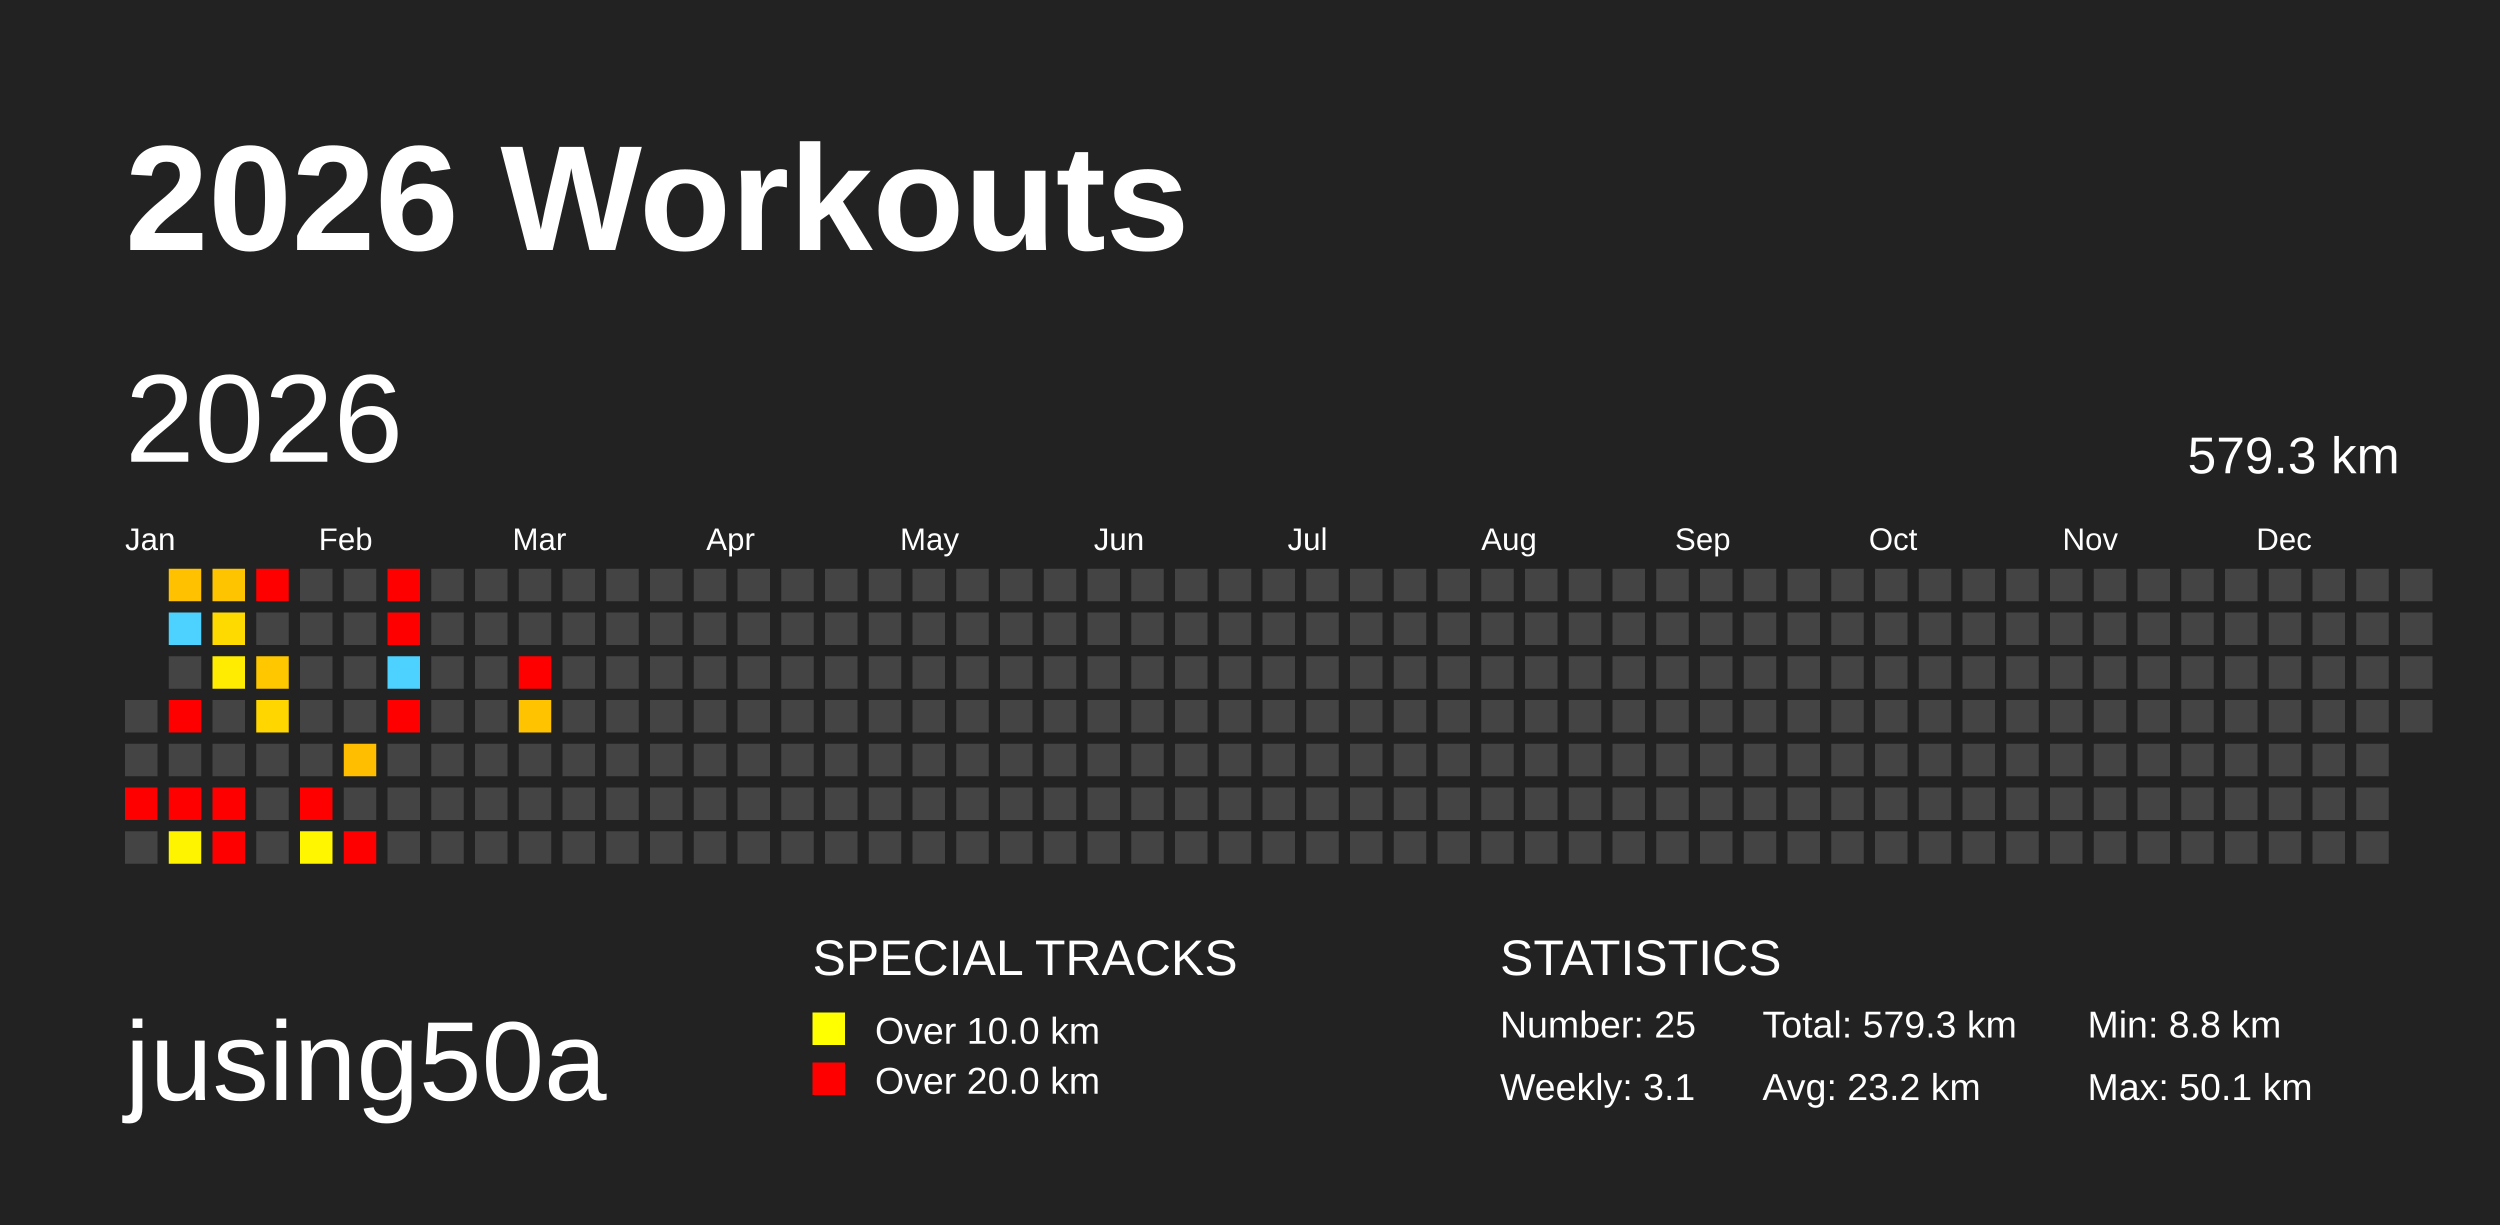
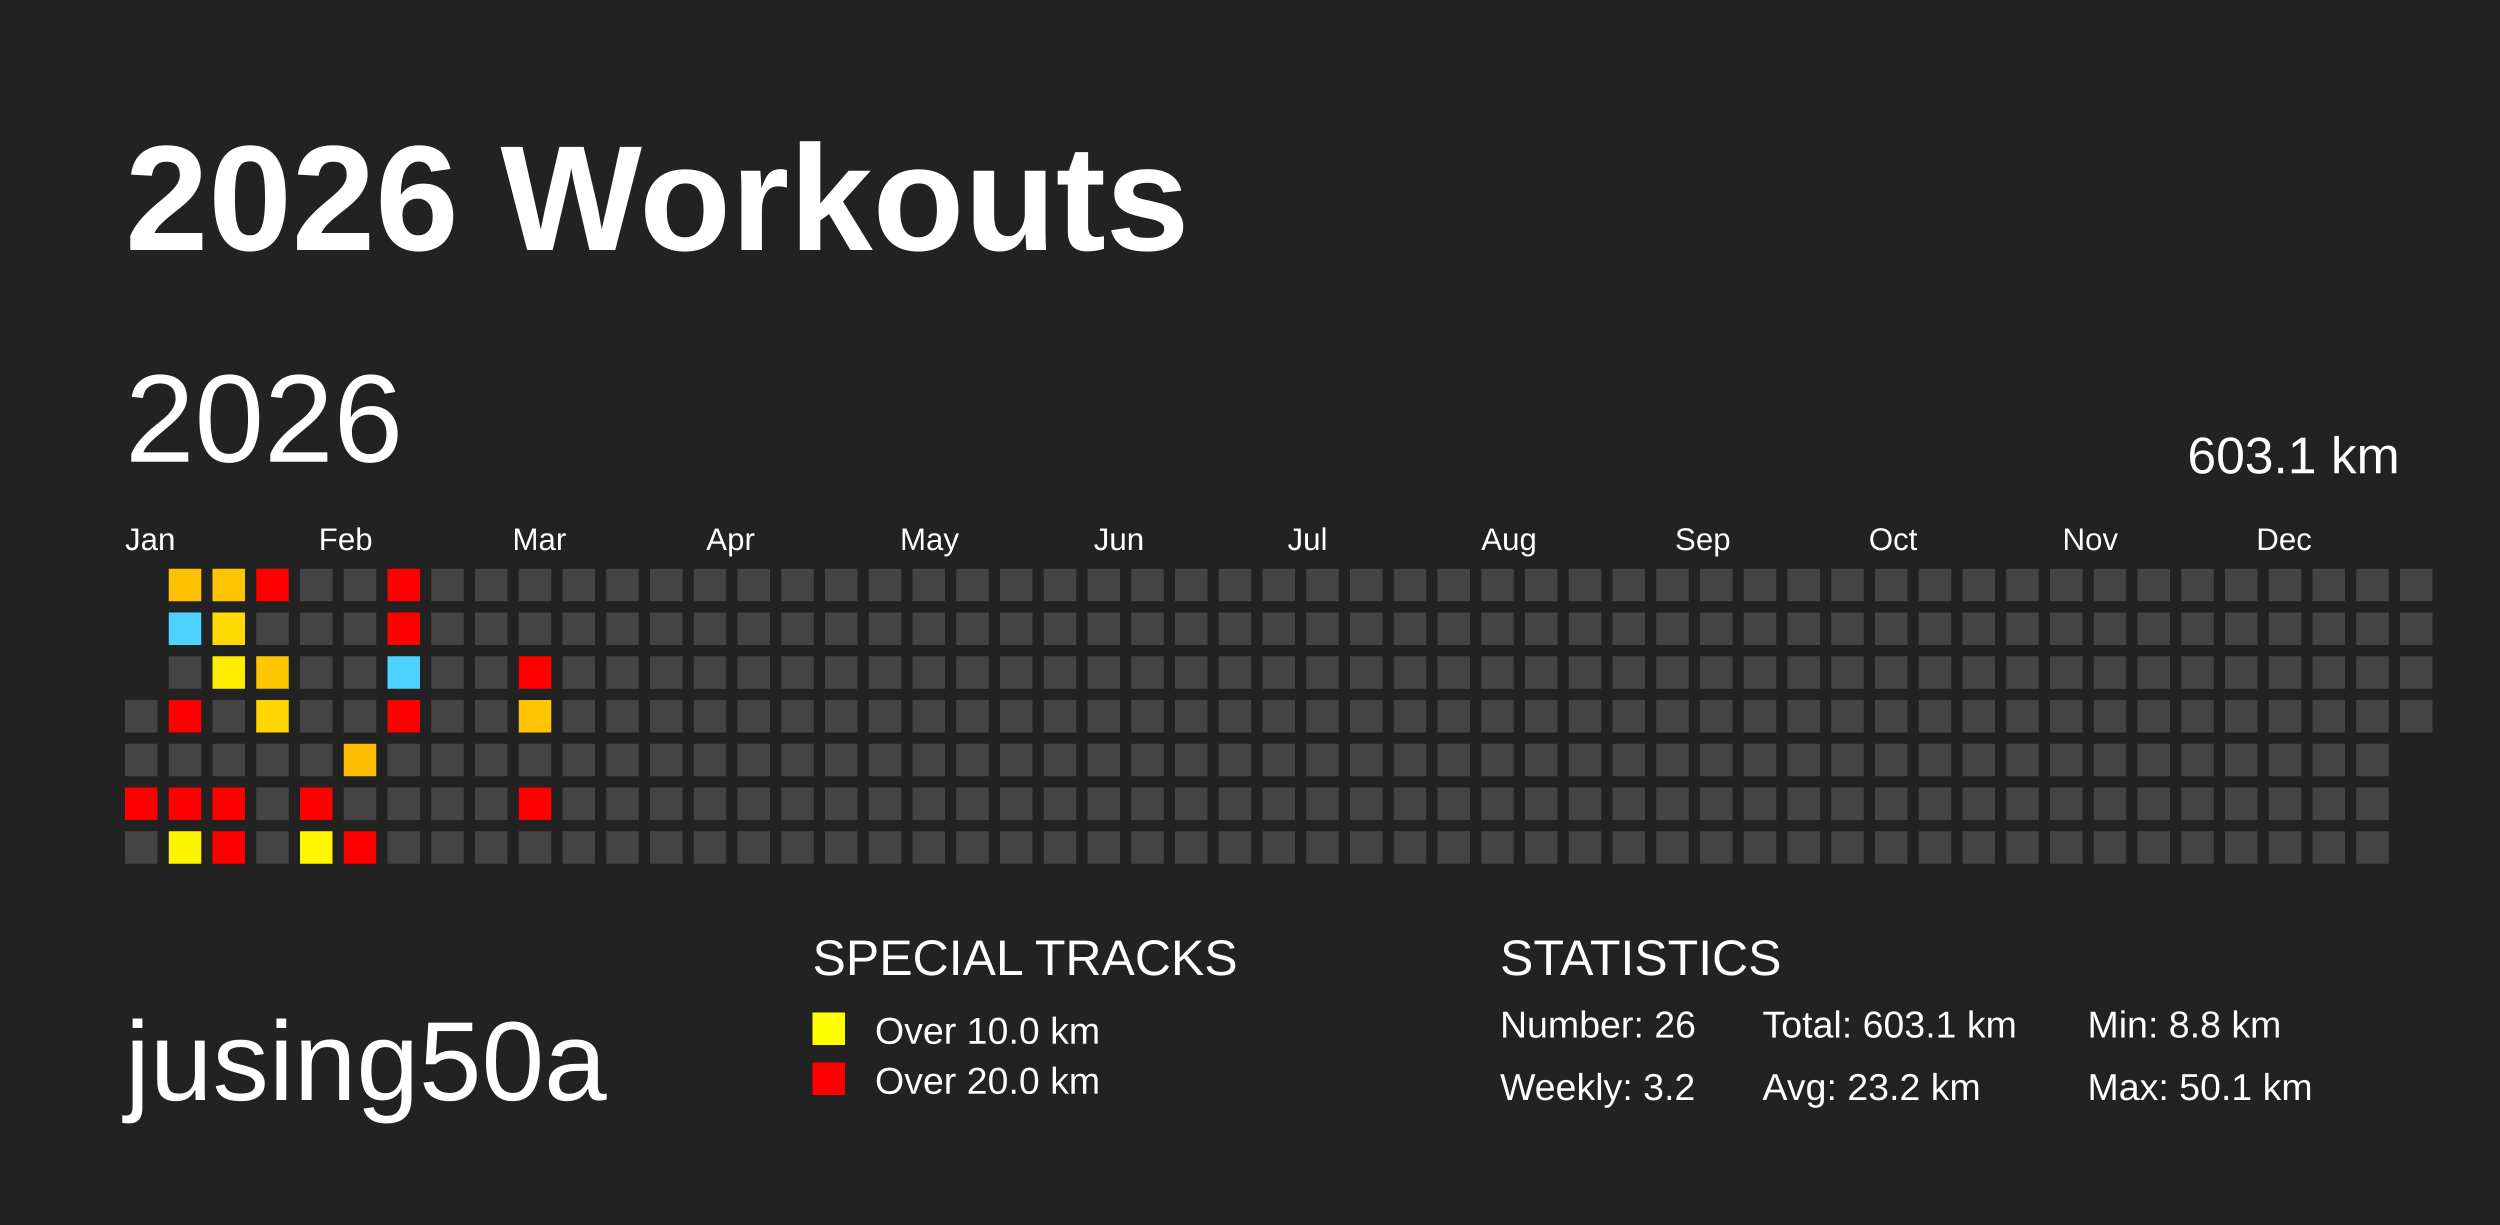
<svg xmlns="http://www.w3.org/2000/svg" baseProfile="full" height="98mm" version="1.1" viewBox="0,0,200,98" width="200mm">
  <defs />
  <rect fill="#222222" height="98" width="200" x="0" y="0" />
  <text fill="#FFFFFF" style="font-size:12px; font-family:Arial; font-weight:bold;" x="10" y="20">2026 Workouts</text>
  <text fill="#FFFFFF" style="font-size:9px; font-family:Arial" x="10" y="88">jusing50a</text>
  <text fill="#FFFFFF" style="font-size:4px; font-family:Arial" x="65" y="78">SPECIAL TRACKS</text>
  <rect fill="yellow" height="2.6" width="2.6" x="65" y="81" />
  <text fill="#FFFFFF" style="font-size:3px; font-family:Arial" x="70" y="83.5">Over 10.0 km</text>
  <rect fill="red" height="2.6" width="2.6" x="65" y="85" />
  <text fill="#FFFFFF" style="font-size:3px; font-family:Arial" x="70" y="87.5">Over 20.0 km</text>
  <text fill="#FFFFFF" style="font-size:4px; font-family:Arial" x="120" y="78">STATISTICS</text>
-   <text fill="#FFFFFF" style="font-size:3px; font-family:Arial" x="120" y="83">Number: 25</text>
-   <text fill="#FFFFFF" style="font-size:3px; font-family:Arial" x="120" y="88">Weekly: 3.1</text>
-   <text fill="#FFFFFF" style="font-size:3px; font-family:Arial" x="141" y="83">Total: 579.3 km</text>
+   <text fill="#FFFFFF" style="font-size:3px; font-family:Arial" x="120" y="83">Number: 26</text>
+   <text fill="#FFFFFF" style="font-size:3px; font-family:Arial" x="120" y="88">Weekly: 3.2</text>
+   <text fill="#FFFFFF" style="font-size:3px; font-family:Arial" x="141" y="83">Total: 603.1 km</text>
  <text fill="#FFFFFF" style="font-size:3px; font-family:Arial" x="141" y="88">Avg: 23.2 km</text>
  <text fill="#FFFFFF" style="font-size:3px; font-family:Arial" x="167" y="83">Min: 8.8 km</text>
  <text fill="#FFFFFF" style="font-size:3px; font-family:Arial" x="167" y="88">Max: 50.1 km</text>
  <text dominant-baseline="hanging" fill="#FFFFFF" style="font-size:10.0px; font-family:Arial;" x="10" y="30">2026</text>
-   <text dominant-baseline="hanging" fill="#FFFFFF" style="font-size:4.125px; font-family:Arial;" x="175" y="35">579.3 km</text>
+   <text dominant-baseline="hanging" fill="#FFFFFF" style="font-size:4.125px; font-family:Arial;" x="175" y="35">603.1 km</text>
  <text fill="#FFFFFF" style="font-size:2.5px; font-family:Arial" x="10.0" y="44">Jan</text>
  <text fill="#FFFFFF" style="font-size:2.5px; font-family:Arial" x="25.5" y="44">Feb</text>
  <text fill="#FFFFFF" style="font-size:2.5px; font-family:Arial" x="41.0" y="44">Mar</text>
  <text fill="#FFFFFF" style="font-size:2.5px; font-family:Arial" x="56.5" y="44">Apr</text>
  <text fill="#FFFFFF" style="font-size:2.5px; font-family:Arial" x="72.0" y="44">May</text>
  <text fill="#FFFFFF" style="font-size:2.5px; font-family:Arial" x="87.5" y="44">Jun</text>
  <text fill="#FFFFFF" style="font-size:2.5px; font-family:Arial" x="103.0" y="44">Jul</text>
  <text fill="#FFFFFF" style="font-size:2.5px; font-family:Arial" x="118.5" y="44">Aug</text>
  <text fill="#FFFFFF" style="font-size:2.5px; font-family:Arial" x="134.0" y="44">Sep</text>
  <text fill="#FFFFFF" style="font-size:2.5px; font-family:Arial" x="149.5" y="44">Oct</text>
  <text fill="#FFFFFF" style="font-size:2.5px; font-family:Arial" x="165.0" y="44">Nov</text>
  <text fill="#FFFFFF" style="font-size:2.5px; font-family:Arial" x="180.5" y="44">Dec</text>
  <rect fill="#444444" height="2.6" width="2.6" x="10.0" y="56.0" />
  <rect fill="#444444" height="2.6" width="2.6" x="10.0" y="59.5" />
  <rect fill="red" height="2.6" width="2.6" x="10.0" y="63.0" />
  <rect fill="#444444" height="2.6" width="2.6" x="10.0" y="66.5" />
  <rect fill="#ffc100" height="2.6" width="2.6" x="13.5" y="45.5" />
  <rect fill="#4dd2ff" height="2.6" width="2.6" x="13.5" y="49.0" />
  <rect fill="#444444" height="2.6" width="2.6" x="13.5" y="52.5" />
  <rect fill="red" height="2.6" width="2.6" x="13.5" y="56.0" />
  <rect fill="#444444" height="2.6" width="2.6" x="13.5" y="59.5" />
  <rect fill="red" height="2.6" width="2.6" x="13.5" y="63.0" />
  <rect fill="#fff400" height="2.6" width="2.6" x="13.5" y="66.5" />
  <rect fill="#ffc400" height="2.6" width="2.6" x="17.0" y="45.5" />
  <rect fill="#ffda00" height="2.6" width="2.6" x="17.0" y="49.0" />
  <rect fill="#ffec00" height="2.6" width="2.6" x="17.0" y="52.5" />
  <rect fill="#444444" height="2.6" width="2.6" x="17.0" y="56.0" />
  <rect fill="#444444" height="2.6" width="2.6" x="17.0" y="59.5" />
  <rect fill="red" height="2.6" width="2.6" x="17.0" y="63.0" />
  <rect fill="red" height="2.6" width="2.6" x="17.0" y="66.5" />
  <rect fill="red" height="2.6" width="2.6" x="20.5" y="45.5" />
  <rect fill="#444444" height="2.6" width="2.6" x="20.5" y="49.0" />
  <rect fill="#ffc700" height="2.6" width="2.6" x="20.5" y="52.5" />
  <rect fill="#ffd600" height="2.6" width="2.6" x="20.5" y="56.0" />
  <rect fill="#444444" height="2.6" width="2.6" x="20.5" y="59.5" />
  <rect fill="#444444" height="2.6" width="2.6" x="20.5" y="63.0" />
  <rect fill="#444444" height="2.6" width="2.6" x="20.5" y="66.5" />
  <rect fill="#444444" height="2.6" width="2.6" x="24.0" y="45.5" />
  <rect fill="#444444" height="2.6" width="2.6" x="24.0" y="49.0" />
  <rect fill="#444444" height="2.6" width="2.6" x="24.0" y="52.5" />
  <rect fill="#444444" height="2.6" width="2.6" x="24.0" y="56.0" />
  <rect fill="#444444" height="2.6" width="2.6" x="24.0" y="59.5" />
  <rect fill="red" height="2.6" width="2.6" x="24.0" y="63.0" />
  <rect fill="#fff600" height="2.6" width="2.6" x="24.0" y="66.5" />
  <rect fill="#444444" height="2.6" width="2.6" x="27.5" y="45.5" />
  <rect fill="#444444" height="2.6" width="2.6" x="27.5" y="49.0" />
  <rect fill="#444444" height="2.6" width="2.6" x="27.5" y="52.5" />
  <rect fill="#444444" height="2.6" width="2.6" x="27.5" y="56.0" />
  <rect fill="#ffbf00" height="2.6" width="2.6" x="27.5" y="59.5" />
  <rect fill="#444444" height="2.6" width="2.6" x="27.5" y="63.0" />
  <rect fill="red" height="2.6" width="2.6" x="27.5" y="66.5" />
  <rect fill="red" height="2.6" width="2.6" x="31.0" y="45.5" />
  <rect fill="red" height="2.6" width="2.6" x="31.0" y="49.0" />
  <rect fill="#4dd2ff" height="2.6" width="2.6" x="31.0" y="52.5" />
  <rect fill="red" height="2.6" width="2.6" x="31.0" y="56.0" />
  <rect fill="#444444" height="2.6" width="2.6" x="31.0" y="59.5" />
  <rect fill="#444444" height="2.6" width="2.6" x="31.0" y="63.0" />
  <rect fill="#444444" height="2.6" width="2.6" x="31.0" y="66.5" />
  <rect fill="#444444" height="2.6" width="2.6" x="34.5" y="45.5" />
  <rect fill="#444444" height="2.6" width="2.6" x="34.5" y="49.0" />
  <rect fill="#444444" height="2.6" width="2.6" x="34.5" y="52.5" />
  <rect fill="#444444" height="2.6" width="2.6" x="34.5" y="56.0" />
  <rect fill="#444444" height="2.6" width="2.6" x="34.5" y="59.5" />
  <rect fill="#444444" height="2.6" width="2.6" x="34.5" y="63.0" />
  <rect fill="#444444" height="2.6" width="2.6" x="34.5" y="66.5" />
  <rect fill="#444444" height="2.6" width="2.6" x="38.0" y="45.5" />
  <rect fill="#444444" height="2.6" width="2.6" x="38.0" y="49.0" />
  <rect fill="#444444" height="2.6" width="2.6" x="38.0" y="52.5" />
  <rect fill="#444444" height="2.6" width="2.6" x="38.0" y="56.0" />
  <rect fill="#444444" height="2.6" width="2.6" x="38.0" y="59.5" />
  <rect fill="#444444" height="2.6" width="2.6" x="38.0" y="63.0" />
  <rect fill="#444444" height="2.6" width="2.6" x="38.0" y="66.5" />
  <rect fill="#444444" height="2.6" width="2.6" x="41.5" y="45.5" />
  <rect fill="#444444" height="2.6" width="2.6" x="41.5" y="49.0" />
  <rect fill="red" height="2.6" width="2.6" x="41.5" y="52.5" />
  <rect fill="#ffc300" height="2.6" width="2.6" x="41.5" y="56.0" />
  <rect fill="#444444" height="2.6" width="2.6" x="41.5" y="59.5" />
-   <rect fill="#444444" height="2.6" width="2.6" x="41.5" y="63.0" />
+   <rect fill="red" height="2.6" width="2.6" x="41.5" y="63.0" />
  <rect fill="#444444" height="2.6" width="2.6" x="41.5" y="66.5" />
  <rect fill="#444444" height="2.6" width="2.6" x="45.0" y="45.5" />
  <rect fill="#444444" height="2.6" width="2.6" x="45.0" y="49.0" />
  <rect fill="#444444" height="2.6" width="2.6" x="45.0" y="52.5" />
  <rect fill="#444444" height="2.6" width="2.6" x="45.0" y="56.0" />
  <rect fill="#444444" height="2.6" width="2.6" x="45.0" y="59.5" />
  <rect fill="#444444" height="2.6" width="2.6" x="45.0" y="63.0" />
  <rect fill="#444444" height="2.6" width="2.6" x="45.0" y="66.5" />
  <rect fill="#444444" height="2.6" width="2.6" x="48.5" y="45.5" />
  <rect fill="#444444" height="2.6" width="2.6" x="48.5" y="49.0" />
  <rect fill="#444444" height="2.6" width="2.6" x="48.5" y="52.5" />
  <rect fill="#444444" height="2.6" width="2.6" x="48.5" y="56.0" />
  <rect fill="#444444" height="2.6" width="2.6" x="48.5" y="59.5" />
  <rect fill="#444444" height="2.6" width="2.6" x="48.5" y="63.0" />
  <rect fill="#444444" height="2.6" width="2.6" x="48.5" y="66.5" />
  <rect fill="#444444" height="2.6" width="2.6" x="52.0" y="45.5" />
  <rect fill="#444444" height="2.6" width="2.6" x="52.0" y="49.0" />
  <rect fill="#444444" height="2.6" width="2.6" x="52.0" y="52.5" />
  <rect fill="#444444" height="2.6" width="2.6" x="52.0" y="56.0" />
  <rect fill="#444444" height="2.6" width="2.6" x="52.0" y="59.5" />
  <rect fill="#444444" height="2.6" width="2.6" x="52.0" y="63.0" />
  <rect fill="#444444" height="2.6" width="2.6" x="52.0" y="66.5" />
  <rect fill="#444444" height="2.6" width="2.6" x="55.5" y="45.5" />
  <rect fill="#444444" height="2.6" width="2.6" x="55.5" y="49.0" />
  <rect fill="#444444" height="2.6" width="2.6" x="55.5" y="52.5" />
  <rect fill="#444444" height="2.6" width="2.6" x="55.5" y="56.0" />
  <rect fill="#444444" height="2.6" width="2.6" x="55.5" y="59.5" />
  <rect fill="#444444" height="2.6" width="2.6" x="55.5" y="63.0" />
  <rect fill="#444444" height="2.6" width="2.6" x="55.5" y="66.5" />
  <rect fill="#444444" height="2.6" width="2.6" x="59.0" y="45.5" />
  <rect fill="#444444" height="2.6" width="2.6" x="59.0" y="49.0" />
  <rect fill="#444444" height="2.6" width="2.6" x="59.0" y="52.5" />
  <rect fill="#444444" height="2.6" width="2.6" x="59.0" y="56.0" />
  <rect fill="#444444" height="2.6" width="2.6" x="59.0" y="59.5" />
  <rect fill="#444444" height="2.6" width="2.6" x="59.0" y="63.0" />
  <rect fill="#444444" height="2.6" width="2.6" x="59.0" y="66.5" />
  <rect fill="#444444" height="2.6" width="2.6" x="62.5" y="45.5" />
  <rect fill="#444444" height="2.6" width="2.6" x="62.5" y="49.0" />
  <rect fill="#444444" height="2.6" width="2.6" x="62.5" y="52.5" />
  <rect fill="#444444" height="2.6" width="2.6" x="62.5" y="56.0" />
  <rect fill="#444444" height="2.6" width="2.6" x="62.5" y="59.5" />
  <rect fill="#444444" height="2.6" width="2.6" x="62.5" y="63.0" />
  <rect fill="#444444" height="2.6" width="2.6" x="62.5" y="66.5" />
  <rect fill="#444444" height="2.6" width="2.6" x="66.0" y="45.5" />
  <rect fill="#444444" height="2.6" width="2.6" x="66.0" y="49.0" />
  <rect fill="#444444" height="2.6" width="2.6" x="66.0" y="52.5" />
  <rect fill="#444444" height="2.6" width="2.6" x="66.0" y="56.0" />
  <rect fill="#444444" height="2.6" width="2.6" x="66.0" y="59.5" />
  <rect fill="#444444" height="2.6" width="2.6" x="66.0" y="63.0" />
  <rect fill="#444444" height="2.6" width="2.6" x="66.0" y="66.5" />
  <rect fill="#444444" height="2.6" width="2.6" x="69.5" y="45.5" />
  <rect fill="#444444" height="2.6" width="2.6" x="69.5" y="49.0" />
  <rect fill="#444444" height="2.6" width="2.6" x="69.5" y="52.5" />
  <rect fill="#444444" height="2.6" width="2.6" x="69.5" y="56.0" />
  <rect fill="#444444" height="2.6" width="2.6" x="69.5" y="59.5" />
  <rect fill="#444444" height="2.6" width="2.6" x="69.5" y="63.0" />
  <rect fill="#444444" height="2.6" width="2.6" x="69.5" y="66.5" />
  <rect fill="#444444" height="2.6" width="2.6" x="73.0" y="45.5" />
  <rect fill="#444444" height="2.6" width="2.6" x="73.0" y="49.0" />
  <rect fill="#444444" height="2.6" width="2.6" x="73.0" y="52.5" />
  <rect fill="#444444" height="2.6" width="2.6" x="73.0" y="56.0" />
  <rect fill="#444444" height="2.6" width="2.6" x="73.0" y="59.5" />
  <rect fill="#444444" height="2.6" width="2.6" x="73.0" y="63.0" />
  <rect fill="#444444" height="2.6" width="2.6" x="73.0" y="66.5" />
  <rect fill="#444444" height="2.6" width="2.6" x="76.5" y="45.5" />
  <rect fill="#444444" height="2.6" width="2.6" x="76.5" y="49.0" />
  <rect fill="#444444" height="2.6" width="2.6" x="76.5" y="52.5" />
  <rect fill="#444444" height="2.6" width="2.6" x="76.5" y="56.0" />
  <rect fill="#444444" height="2.6" width="2.6" x="76.5" y="59.5" />
  <rect fill="#444444" height="2.6" width="2.6" x="76.5" y="63.0" />
  <rect fill="#444444" height="2.6" width="2.6" x="76.5" y="66.5" />
  <rect fill="#444444" height="2.6" width="2.6" x="80.0" y="45.5" />
  <rect fill="#444444" height="2.6" width="2.6" x="80.0" y="49.0" />
  <rect fill="#444444" height="2.6" width="2.6" x="80.0" y="52.5" />
  <rect fill="#444444" height="2.6" width="2.6" x="80.0" y="56.0" />
  <rect fill="#444444" height="2.6" width="2.6" x="80.0" y="59.5" />
  <rect fill="#444444" height="2.6" width="2.6" x="80.0" y="63.0" />
  <rect fill="#444444" height="2.6" width="2.6" x="80.0" y="66.5" />
  <rect fill="#444444" height="2.6" width="2.6" x="83.5" y="45.5" />
  <rect fill="#444444" height="2.6" width="2.6" x="83.5" y="49.0" />
  <rect fill="#444444" height="2.6" width="2.6" x="83.5" y="52.5" />
  <rect fill="#444444" height="2.6" width="2.6" x="83.5" y="56.0" />
  <rect fill="#444444" height="2.6" width="2.6" x="83.5" y="59.5" />
  <rect fill="#444444" height="2.6" width="2.6" x="83.5" y="63.0" />
  <rect fill="#444444" height="2.6" width="2.6" x="83.5" y="66.5" />
  <rect fill="#444444" height="2.6" width="2.6" x="87.0" y="45.5" />
  <rect fill="#444444" height="2.6" width="2.6" x="87.0" y="49.0" />
  <rect fill="#444444" height="2.6" width="2.6" x="87.0" y="52.5" />
  <rect fill="#444444" height="2.6" width="2.6" x="87.0" y="56.0" />
  <rect fill="#444444" height="2.6" width="2.6" x="87.0" y="59.5" />
  <rect fill="#444444" height="2.6" width="2.6" x="87.0" y="63.0" />
  <rect fill="#444444" height="2.6" width="2.6" x="87.0" y="66.5" />
  <rect fill="#444444" height="2.6" width="2.6" x="90.5" y="45.5" />
  <rect fill="#444444" height="2.6" width="2.6" x="90.5" y="49.0" />
  <rect fill="#444444" height="2.6" width="2.6" x="90.5" y="52.5" />
  <rect fill="#444444" height="2.6" width="2.6" x="90.5" y="56.0" />
  <rect fill="#444444" height="2.6" width="2.6" x="90.5" y="59.5" />
  <rect fill="#444444" height="2.6" width="2.6" x="90.5" y="63.0" />
  <rect fill="#444444" height="2.6" width="2.6" x="90.5" y="66.5" />
  <rect fill="#444444" height="2.6" width="2.6" x="94.0" y="45.5" />
  <rect fill="#444444" height="2.6" width="2.6" x="94.0" y="49.0" />
  <rect fill="#444444" height="2.6" width="2.6" x="94.0" y="52.5" />
  <rect fill="#444444" height="2.6" width="2.6" x="94.0" y="56.0" />
  <rect fill="#444444" height="2.6" width="2.6" x="94.0" y="59.5" />
  <rect fill="#444444" height="2.6" width="2.6" x="94.0" y="63.0" />
  <rect fill="#444444" height="2.6" width="2.6" x="94.0" y="66.5" />
  <rect fill="#444444" height="2.6" width="2.6" x="97.5" y="45.5" />
  <rect fill="#444444" height="2.6" width="2.6" x="97.5" y="49.0" />
  <rect fill="#444444" height="2.6" width="2.6" x="97.5" y="52.5" />
  <rect fill="#444444" height="2.6" width="2.6" x="97.5" y="56.0" />
  <rect fill="#444444" height="2.6" width="2.6" x="97.5" y="59.5" />
  <rect fill="#444444" height="2.6" width="2.6" x="97.5" y="63.0" />
  <rect fill="#444444" height="2.6" width="2.6" x="97.5" y="66.5" />
  <rect fill="#444444" height="2.6" width="2.6" x="101.0" y="45.5" />
  <rect fill="#444444" height="2.6" width="2.6" x="101.0" y="49.0" />
  <rect fill="#444444" height="2.6" width="2.6" x="101.0" y="52.5" />
  <rect fill="#444444" height="2.6" width="2.6" x="101.0" y="56.0" />
  <rect fill="#444444" height="2.6" width="2.6" x="101.0" y="59.5" />
  <rect fill="#444444" height="2.6" width="2.6" x="101.0" y="63.0" />
  <rect fill="#444444" height="2.6" width="2.6" x="101.0" y="66.5" />
  <rect fill="#444444" height="2.6" width="2.6" x="104.5" y="45.5" />
  <rect fill="#444444" height="2.6" width="2.6" x="104.5" y="49.0" />
  <rect fill="#444444" height="2.6" width="2.6" x="104.5" y="52.5" />
  <rect fill="#444444" height="2.6" width="2.6" x="104.5" y="56.0" />
  <rect fill="#444444" height="2.6" width="2.6" x="104.5" y="59.5" />
  <rect fill="#444444" height="2.6" width="2.6" x="104.5" y="63.0" />
  <rect fill="#444444" height="2.6" width="2.6" x="104.5" y="66.5" />
  <rect fill="#444444" height="2.6" width="2.6" x="108.0" y="45.5" />
  <rect fill="#444444" height="2.6" width="2.6" x="108.0" y="49.0" />
  <rect fill="#444444" height="2.6" width="2.6" x="108.0" y="52.5" />
  <rect fill="#444444" height="2.6" width="2.6" x="108.0" y="56.0" />
  <rect fill="#444444" height="2.6" width="2.6" x="108.0" y="59.5" />
  <rect fill="#444444" height="2.6" width="2.6" x="108.0" y="63.0" />
  <rect fill="#444444" height="2.6" width="2.6" x="108.0" y="66.5" />
  <rect fill="#444444" height="2.6" width="2.6" x="111.5" y="45.5" />
  <rect fill="#444444" height="2.6" width="2.6" x="111.5" y="49.0" />
  <rect fill="#444444" height="2.6" width="2.6" x="111.5" y="52.5" />
  <rect fill="#444444" height="2.6" width="2.6" x="111.5" y="56.0" />
  <rect fill="#444444" height="2.6" width="2.6" x="111.5" y="59.5" />
  <rect fill="#444444" height="2.6" width="2.6" x="111.5" y="63.0" />
  <rect fill="#444444" height="2.6" width="2.6" x="111.5" y="66.5" />
  <rect fill="#444444" height="2.6" width="2.6" x="115.0" y="45.5" />
  <rect fill="#444444" height="2.6" width="2.6" x="115.0" y="49.0" />
  <rect fill="#444444" height="2.6" width="2.6" x="115.0" y="52.5" />
  <rect fill="#444444" height="2.6" width="2.6" x="115.0" y="56.0" />
  <rect fill="#444444" height="2.6" width="2.6" x="115.0" y="59.5" />
  <rect fill="#444444" height="2.6" width="2.6" x="115.0" y="63.0" />
  <rect fill="#444444" height="2.6" width="2.6" x="115.0" y="66.5" />
  <rect fill="#444444" height="2.6" width="2.6" x="118.5" y="45.5" />
  <rect fill="#444444" height="2.6" width="2.6" x="118.5" y="49.0" />
  <rect fill="#444444" height="2.6" width="2.6" x="118.5" y="52.5" />
  <rect fill="#444444" height="2.6" width="2.6" x="118.5" y="56.0" />
  <rect fill="#444444" height="2.6" width="2.6" x="118.5" y="59.5" />
  <rect fill="#444444" height="2.6" width="2.6" x="118.5" y="63.0" />
  <rect fill="#444444" height="2.6" width="2.6" x="118.5" y="66.5" />
  <rect fill="#444444" height="2.6" width="2.6" x="122.0" y="45.5" />
  <rect fill="#444444" height="2.6" width="2.6" x="122.0" y="49.0" />
  <rect fill="#444444" height="2.6" width="2.6" x="122.0" y="52.5" />
  <rect fill="#444444" height="2.6" width="2.6" x="122.0" y="56.0" />
  <rect fill="#444444" height="2.6" width="2.6" x="122.0" y="59.5" />
  <rect fill="#444444" height="2.6" width="2.6" x="122.0" y="63.0" />
  <rect fill="#444444" height="2.6" width="2.6" x="122.0" y="66.5" />
  <rect fill="#444444" height="2.6" width="2.6" x="125.5" y="45.5" />
  <rect fill="#444444" height="2.6" width="2.6" x="125.5" y="49.0" />
  <rect fill="#444444" height="2.6" width="2.6" x="125.5" y="52.5" />
  <rect fill="#444444" height="2.6" width="2.6" x="125.5" y="56.0" />
  <rect fill="#444444" height="2.6" width="2.6" x="125.5" y="59.5" />
  <rect fill="#444444" height="2.6" width="2.6" x="125.5" y="63.0" />
  <rect fill="#444444" height="2.6" width="2.6" x="125.5" y="66.5" />
  <rect fill="#444444" height="2.6" width="2.6" x="129.0" y="45.5" />
  <rect fill="#444444" height="2.6" width="2.6" x="129.0" y="49.0" />
  <rect fill="#444444" height="2.6" width="2.6" x="129.0" y="52.5" />
  <rect fill="#444444" height="2.6" width="2.6" x="129.0" y="56.0" />
  <rect fill="#444444" height="2.6" width="2.6" x="129.0" y="59.5" />
  <rect fill="#444444" height="2.6" width="2.6" x="129.0" y="63.0" />
  <rect fill="#444444" height="2.6" width="2.6" x="129.0" y="66.5" />
  <rect fill="#444444" height="2.6" width="2.6" x="132.5" y="45.5" />
  <rect fill="#444444" height="2.6" width="2.6" x="132.5" y="49.0" />
  <rect fill="#444444" height="2.6" width="2.6" x="132.5" y="52.5" />
  <rect fill="#444444" height="2.6" width="2.6" x="132.5" y="56.0" />
  <rect fill="#444444" height="2.6" width="2.6" x="132.5" y="59.5" />
  <rect fill="#444444" height="2.6" width="2.6" x="132.5" y="63.0" />
  <rect fill="#444444" height="2.6" width="2.6" x="132.5" y="66.5" />
  <rect fill="#444444" height="2.6" width="2.6" x="136.0" y="45.5" />
  <rect fill="#444444" height="2.6" width="2.6" x="136.0" y="49.0" />
  <rect fill="#444444" height="2.6" width="2.6" x="136.0" y="52.5" />
  <rect fill="#444444" height="2.6" width="2.6" x="136.0" y="56.0" />
  <rect fill="#444444" height="2.6" width="2.6" x="136.0" y="59.5" />
  <rect fill="#444444" height="2.6" width="2.6" x="136.0" y="63.0" />
  <rect fill="#444444" height="2.6" width="2.6" x="136.0" y="66.5" />
  <rect fill="#444444" height="2.6" width="2.6" x="139.5" y="45.5" />
  <rect fill="#444444" height="2.6" width="2.6" x="139.5" y="49.0" />
  <rect fill="#444444" height="2.6" width="2.6" x="139.5" y="52.5" />
  <rect fill="#444444" height="2.6" width="2.6" x="139.5" y="56.0" />
  <rect fill="#444444" height="2.6" width="2.6" x="139.5" y="59.5" />
  <rect fill="#444444" height="2.6" width="2.6" x="139.5" y="63.0" />
  <rect fill="#444444" height="2.6" width="2.6" x="139.5" y="66.5" />
  <rect fill="#444444" height="2.6" width="2.6" x="143.0" y="45.5" />
  <rect fill="#444444" height="2.6" width="2.6" x="143.0" y="49.0" />
  <rect fill="#444444" height="2.6" width="2.6" x="143.0" y="52.5" />
  <rect fill="#444444" height="2.6" width="2.6" x="143.0" y="56.0" />
  <rect fill="#444444" height="2.6" width="2.6" x="143.0" y="59.5" />
  <rect fill="#444444" height="2.6" width="2.6" x="143.0" y="63.0" />
  <rect fill="#444444" height="2.6" width="2.6" x="143.0" y="66.5" />
  <rect fill="#444444" height="2.6" width="2.6" x="146.5" y="45.5" />
  <rect fill="#444444" height="2.6" width="2.6" x="146.5" y="49.0" />
  <rect fill="#444444" height="2.6" width="2.6" x="146.5" y="52.5" />
  <rect fill="#444444" height="2.6" width="2.6" x="146.5" y="56.0" />
  <rect fill="#444444" height="2.6" width="2.6" x="146.5" y="59.5" />
  <rect fill="#444444" height="2.6" width="2.6" x="146.5" y="63.0" />
  <rect fill="#444444" height="2.6" width="2.6" x="146.5" y="66.5" />
  <rect fill="#444444" height="2.6" width="2.6" x="150.0" y="45.5" />
  <rect fill="#444444" height="2.6" width="2.6" x="150.0" y="49.0" />
  <rect fill="#444444" height="2.6" width="2.6" x="150.0" y="52.5" />
  <rect fill="#444444" height="2.6" width="2.6" x="150.0" y="56.0" />
  <rect fill="#444444" height="2.6" width="2.6" x="150.0" y="59.5" />
  <rect fill="#444444" height="2.6" width="2.6" x="150.0" y="63.0" />
  <rect fill="#444444" height="2.6" width="2.6" x="150.0" y="66.5" />
  <rect fill="#444444" height="2.6" width="2.6" x="153.5" y="45.5" />
  <rect fill="#444444" height="2.6" width="2.6" x="153.5" y="49.0" />
  <rect fill="#444444" height="2.6" width="2.6" x="153.5" y="52.5" />
  <rect fill="#444444" height="2.6" width="2.6" x="153.5" y="56.0" />
  <rect fill="#444444" height="2.6" width="2.6" x="153.5" y="59.5" />
  <rect fill="#444444" height="2.6" width="2.6" x="153.5" y="63.0" />
  <rect fill="#444444" height="2.6" width="2.6" x="153.5" y="66.5" />
  <rect fill="#444444" height="2.6" width="2.6" x="157.0" y="45.5" />
  <rect fill="#444444" height="2.6" width="2.6" x="157.0" y="49.0" />
  <rect fill="#444444" height="2.6" width="2.6" x="157.0" y="52.5" />
  <rect fill="#444444" height="2.6" width="2.6" x="157.0" y="56.0" />
  <rect fill="#444444" height="2.6" width="2.6" x="157.0" y="59.5" />
  <rect fill="#444444" height="2.6" width="2.6" x="157.0" y="63.0" />
  <rect fill="#444444" height="2.6" width="2.6" x="157.0" y="66.5" />
  <rect fill="#444444" height="2.6" width="2.6" x="160.5" y="45.5" />
  <rect fill="#444444" height="2.6" width="2.6" x="160.5" y="49.0" />
  <rect fill="#444444" height="2.6" width="2.6" x="160.5" y="52.5" />
  <rect fill="#444444" height="2.6" width="2.6" x="160.5" y="56.0" />
  <rect fill="#444444" height="2.6" width="2.6" x="160.5" y="59.5" />
  <rect fill="#444444" height="2.6" width="2.6" x="160.5" y="63.0" />
  <rect fill="#444444" height="2.6" width="2.6" x="160.5" y="66.5" />
  <rect fill="#444444" height="2.6" width="2.6" x="164.0" y="45.5" />
  <rect fill="#444444" height="2.6" width="2.6" x="164.0" y="49.0" />
  <rect fill="#444444" height="2.6" width="2.6" x="164.0" y="52.5" />
  <rect fill="#444444" height="2.6" width="2.6" x="164.0" y="56.0" />
  <rect fill="#444444" height="2.6" width="2.6" x="164.0" y="59.5" />
  <rect fill="#444444" height="2.6" width="2.6" x="164.0" y="63.0" />
  <rect fill="#444444" height="2.6" width="2.6" x="164.0" y="66.5" />
  <rect fill="#444444" height="2.6" width="2.6" x="167.5" y="45.5" />
  <rect fill="#444444" height="2.6" width="2.6" x="167.5" y="49.0" />
  <rect fill="#444444" height="2.6" width="2.6" x="167.5" y="52.5" />
  <rect fill="#444444" height="2.6" width="2.6" x="167.5" y="56.0" />
  <rect fill="#444444" height="2.6" width="2.6" x="167.5" y="59.5" />
  <rect fill="#444444" height="2.6" width="2.6" x="167.5" y="63.0" />
  <rect fill="#444444" height="2.6" width="2.6" x="167.5" y="66.5" />
  <rect fill="#444444" height="2.6" width="2.6" x="171.0" y="45.5" />
  <rect fill="#444444" height="2.6" width="2.6" x="171.0" y="49.0" />
  <rect fill="#444444" height="2.6" width="2.6" x="171.0" y="52.5" />
  <rect fill="#444444" height="2.6" width="2.6" x="171.0" y="56.0" />
  <rect fill="#444444" height="2.6" width="2.6" x="171.0" y="59.5" />
  <rect fill="#444444" height="2.6" width="2.6" x="171.0" y="63.0" />
  <rect fill="#444444" height="2.6" width="2.6" x="171.0" y="66.5" />
  <rect fill="#444444" height="2.6" width="2.6" x="174.5" y="45.5" />
  <rect fill="#444444" height="2.6" width="2.6" x="174.5" y="49.0" />
  <rect fill="#444444" height="2.6" width="2.6" x="174.5" y="52.5" />
  <rect fill="#444444" height="2.6" width="2.6" x="174.5" y="56.0" />
  <rect fill="#444444" height="2.6" width="2.6" x="174.5" y="59.5" />
  <rect fill="#444444" height="2.6" width="2.6" x="174.5" y="63.0" />
  <rect fill="#444444" height="2.6" width="2.6" x="174.5" y="66.5" />
  <rect fill="#444444" height="2.6" width="2.6" x="178.0" y="45.5" />
  <rect fill="#444444" height="2.6" width="2.6" x="178.0" y="49.0" />
  <rect fill="#444444" height="2.6" width="2.6" x="178.0" y="52.5" />
  <rect fill="#444444" height="2.6" width="2.6" x="178.0" y="56.0" />
  <rect fill="#444444" height="2.6" width="2.6" x="178.0" y="59.5" />
  <rect fill="#444444" height="2.6" width="2.6" x="178.0" y="63.0" />
  <rect fill="#444444" height="2.6" width="2.6" x="178.0" y="66.5" />
  <rect fill="#444444" height="2.6" width="2.6" x="181.5" y="45.5" />
  <rect fill="#444444" height="2.6" width="2.6" x="181.5" y="49.0" />
  <rect fill="#444444" height="2.6" width="2.6" x="181.5" y="52.5" />
  <rect fill="#444444" height="2.6" width="2.6" x="181.5" y="56.0" />
  <rect fill="#444444" height="2.6" width="2.6" x="181.5" y="59.5" />
  <rect fill="#444444" height="2.6" width="2.6" x="181.5" y="63.0" />
  <rect fill="#444444" height="2.6" width="2.6" x="181.5" y="66.5" />
  <rect fill="#444444" height="2.6" width="2.6" x="185.0" y="45.5" />
  <rect fill="#444444" height="2.6" width="2.6" x="185.0" y="49.0" />
  <rect fill="#444444" height="2.6" width="2.6" x="185.0" y="52.5" />
  <rect fill="#444444" height="2.6" width="2.6" x="185.0" y="56.0" />
  <rect fill="#444444" height="2.6" width="2.6" x="185.0" y="59.5" />
  <rect fill="#444444" height="2.6" width="2.6" x="185.0" y="63.0" />
  <rect fill="#444444" height="2.6" width="2.6" x="185.0" y="66.5" />
  <rect fill="#444444" height="2.6" width="2.6" x="188.5" y="45.5" />
  <rect fill="#444444" height="2.6" width="2.6" x="188.5" y="49.0" />
  <rect fill="#444444" height="2.6" width="2.6" x="188.5" y="52.5" />
  <rect fill="#444444" height="2.6" width="2.6" x="188.5" y="56.0" />
  <rect fill="#444444" height="2.6" width="2.6" x="188.5" y="59.5" />
  <rect fill="#444444" height="2.6" width="2.6" x="188.5" y="63.0" />
  <rect fill="#444444" height="2.6" width="2.6" x="188.5" y="66.5" />
  <rect fill="#444444" height="2.6" width="2.6" x="192.0" y="45.5" />
  <rect fill="#444444" height="2.6" width="2.6" x="192.0" y="49.0" />
  <rect fill="#444444" height="2.6" width="2.6" x="192.0" y="52.5" />
  <rect fill="#444444" height="2.6" width="2.6" x="192.0" y="56.0" />
</svg>
